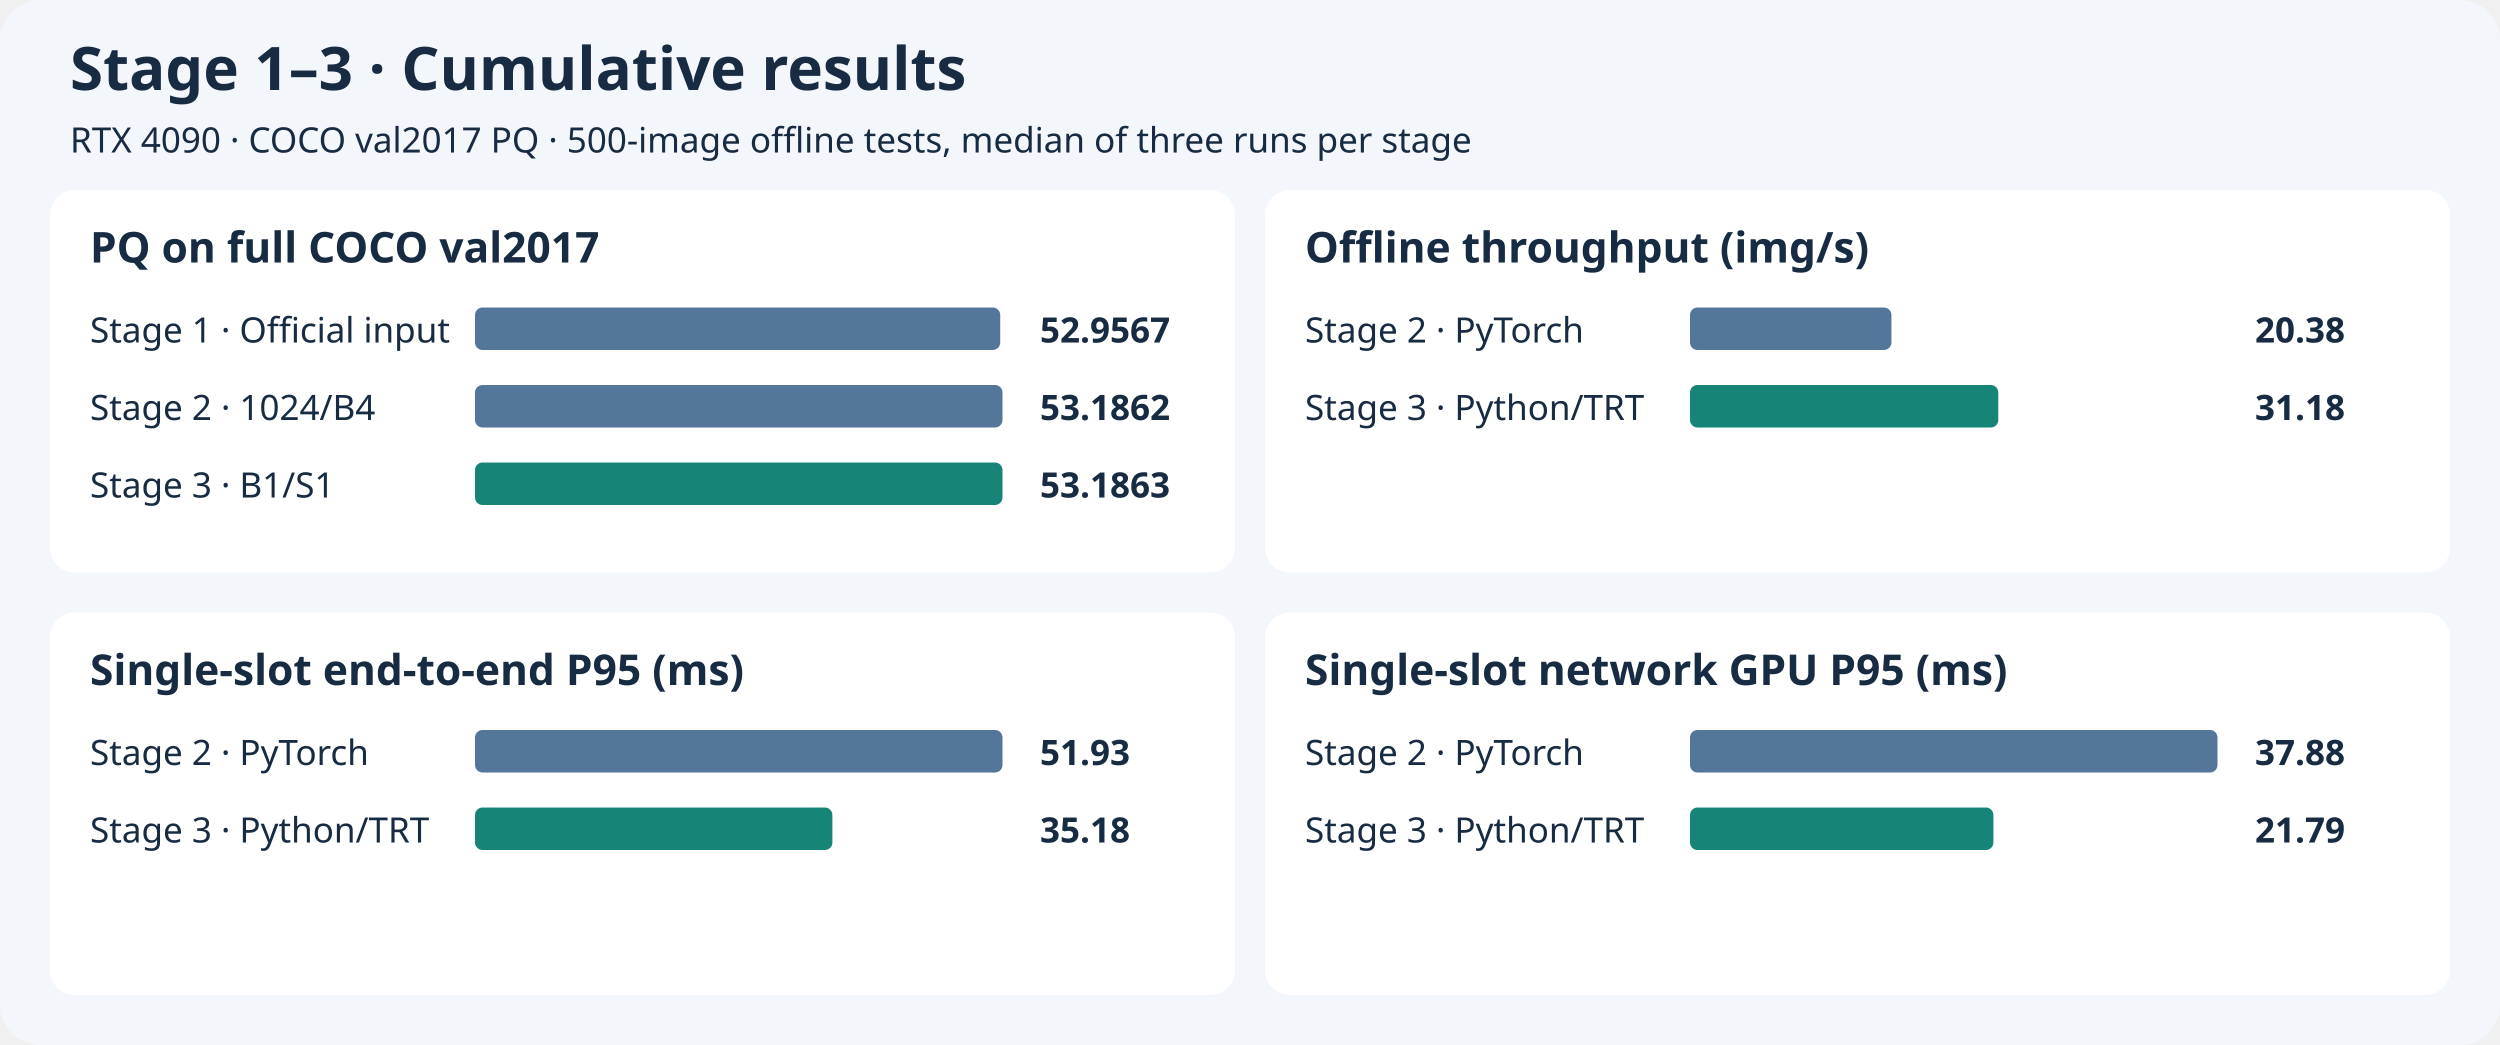
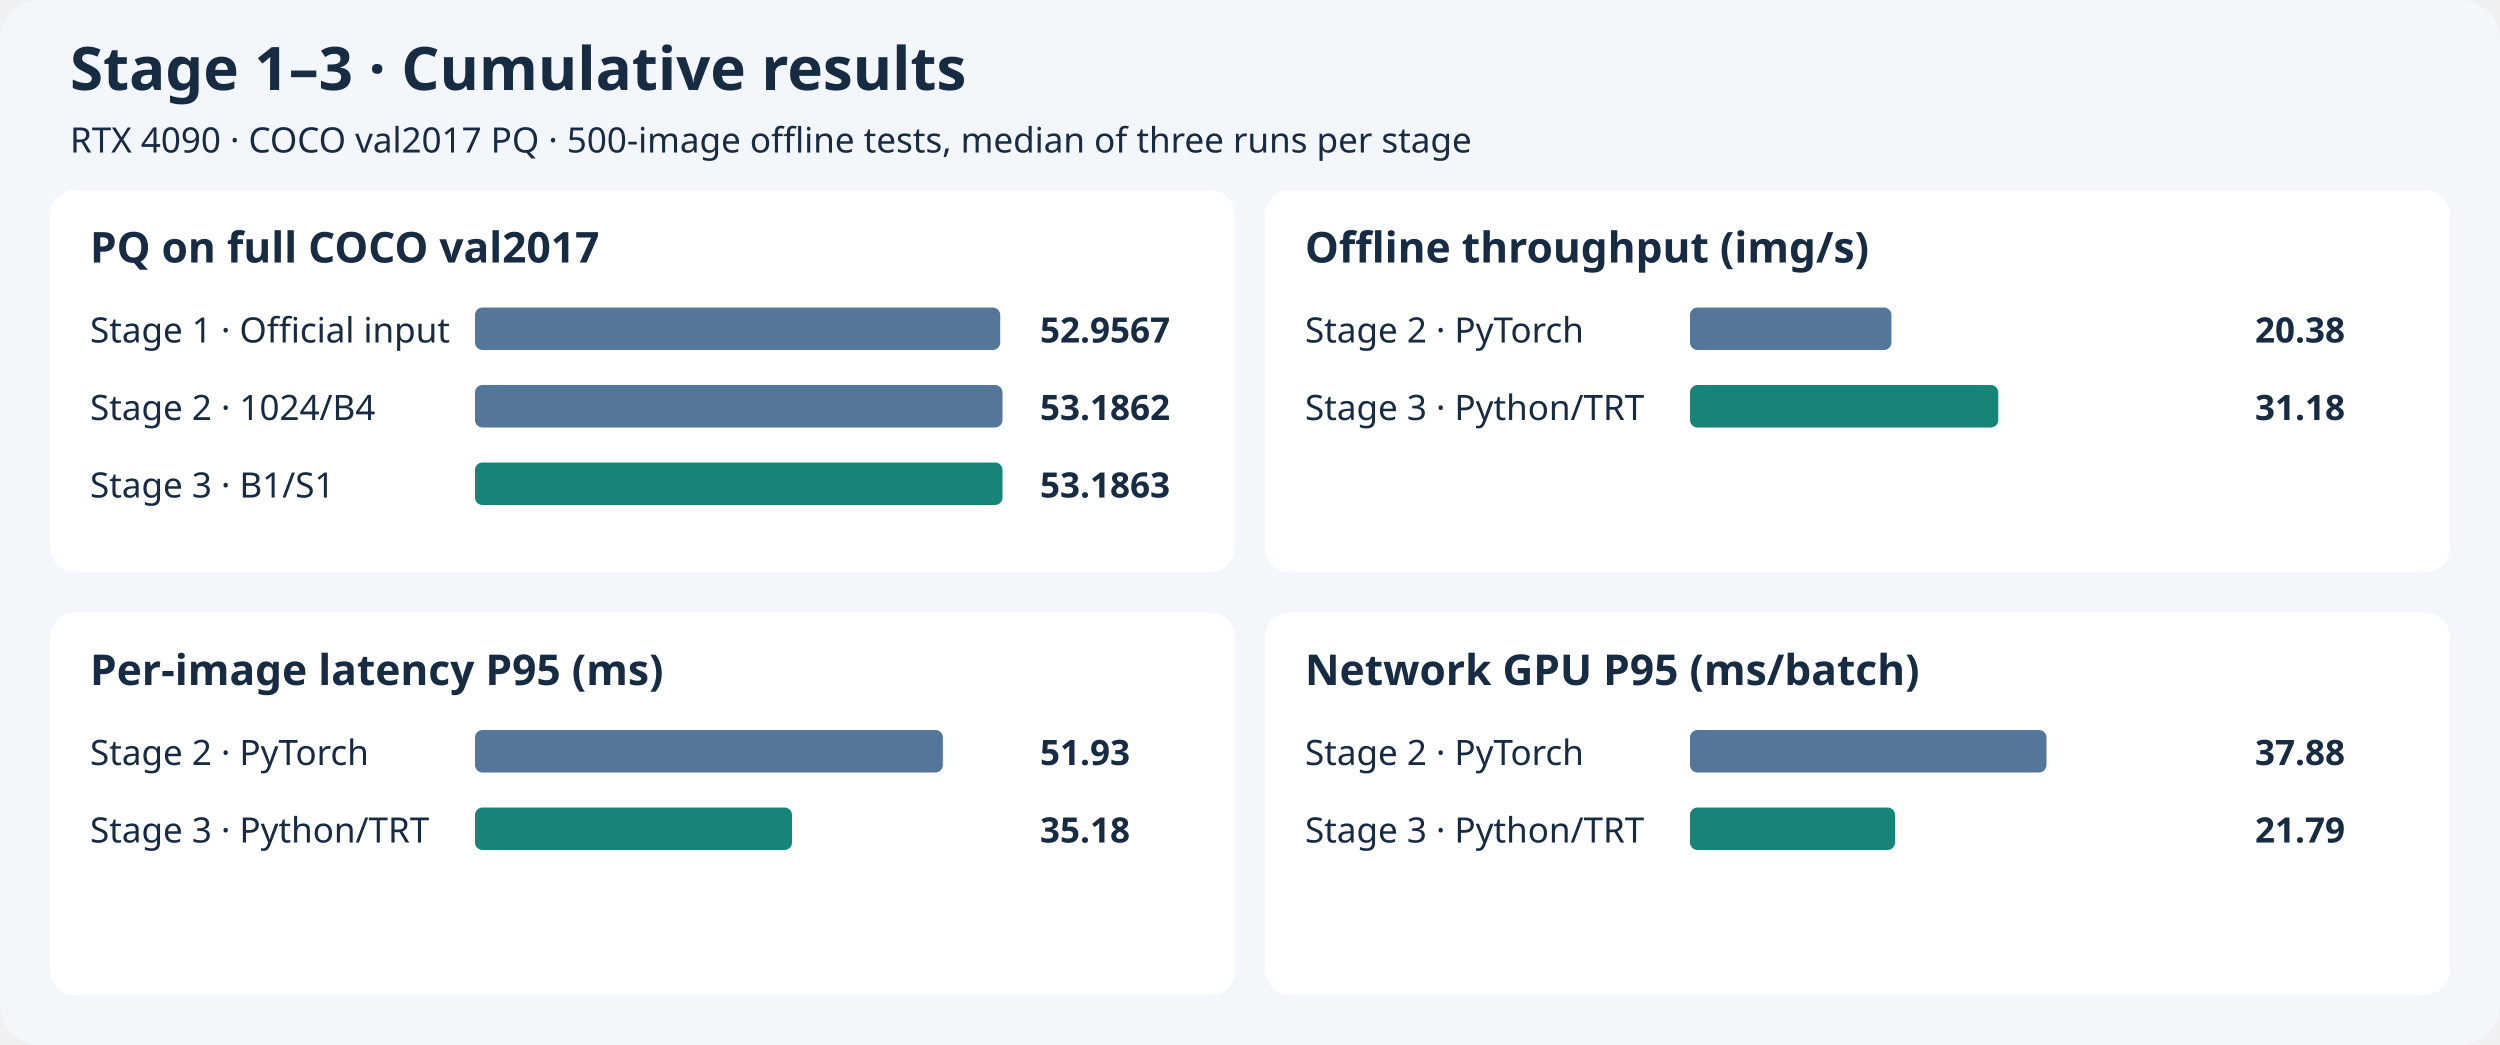
<svg xmlns="http://www.w3.org/2000/svg" width="1000" height="418" viewBox="0 0 1000 418" role="img" aria-labelledby="title">
  <rect width="1000" height="418" rx="16" fill="#f3f6fa" />
  <g font-family="system-ui, sans-serif" fill="#172b43">
    <text x="28" y="36" font-size="24" font-weight="700">Stage 1–3 · Cumulative results</text>
    <text x="28" y="61" font-size="14" font-weight="400">RTX 4090 · COCO val2017 PQ · 500-image offline tests, median of three runs per stage</text>
    <rect x="20" y="76" width="474" height="153" rx="10" fill="white" />
    <text x="36" y="105" font-size="17" font-weight="700">PQ on full COCO val2017</text>
    <text x="36" y="137" font-size="14" font-weight="400">Stage 1 · Official input</text>
    <rect x="190" y="123" width="210.09" height="17" rx="3" fill="#54769a" />
    <text x="416" y="137" font-size="14" font-weight="650">52.9567</text>
    <text x="36" y="168" font-size="14" font-weight="400">Stage 2 · 1024/B4</text>
    <rect x="190" y="154" width="211.00" height="17" rx="3" fill="#54769a" />
    <text x="416" y="168" font-size="14" font-weight="650">53.1862</text>
    <text x="36" y="199" font-size="14" font-weight="400">Stage 3 · B1/S1</text>
    <rect x="190" y="185" width="211.00" height="17" rx="3" fill="#168477" />
    <text x="416" y="199" font-size="14" font-weight="650">53.1863</text>
    <rect x="506" y="76" width="474" height="153" rx="10" fill="white" />
    <text x="522" y="105" font-size="17" font-weight="700">Offline throughput (img/s)</text>
    <text x="522" y="137" font-size="14" font-weight="400">Stage 2 · PyTorch</text>
    <rect x="676" y="123" width="80.57" height="17" rx="3" fill="#54769a" />
    <text x="902" y="137" font-size="14" font-weight="650">20.38</text>
    <text x="522" y="168" font-size="14" font-weight="400">Stage 3 · Python/TRT</text>
    <rect x="676" y="154" width="123.31" height="17" rx="3" fill="#168477" />
    <text x="902" y="168" font-size="14" font-weight="650">31.18</text>
    <rect x="20" y="245" width="474" height="153" rx="10" fill="white" />
-     <text x="36" y="274" font-size="17" font-weight="700">Single-slot end-to-end P95 (ms)</text>
+     <text x="36" y="274" font-size="17" font-weight="700">Per-image latency P95 (ms)</text>
    <text x="36" y="306" font-size="14" font-weight="400">Stage 2 · PyTorch</text>
-     <rect x="190" y="292" width="211.00" height="17" rx="3" fill="#54769a" />
+     <rect x="190" y="292" width="187.15" height="17" rx="3" fill="#54769a" />
    <text x="416" y="306" font-size="14" font-weight="650">51.93</text>
    <text x="36" y="337" font-size="14" font-weight="400">Stage 3 · Python/TRT</text>
-     <rect x="190" y="323" width="142.96" height="17" rx="3" fill="#168477" />
+     <rect x="190" y="323" width="126.80" height="17" rx="3" fill="#168477" />
    <text x="416" y="337" font-size="14" font-weight="650">35.18</text>
    <rect x="506" y="245" width="474" height="153" rx="10" fill="white" />
-     <text x="522" y="274" font-size="17" font-weight="700">Single-slot network GPU P95 (ms)</text>
+     <text x="522" y="274" font-size="17" font-weight="700">Network GPU P95 (ms/batch)</text>
    <text x="522" y="306" font-size="14" font-weight="400">Stage 2 · PyTorch</text>
-     <rect x="676" y="292" width="211.00" height="17" rx="3" fill="#54769a" />
+     <rect x="676" y="292" width="142.59" height="17" rx="3" fill="#54769a" />
    <text x="902" y="306" font-size="14" font-weight="650">37.88</text>
    <text x="522" y="337" font-size="14" font-weight="400">Stage 3 · Python/TRT</text>
-     <rect x="676" y="323" width="121.37" height="17" rx="3" fill="#168477" />
+     <rect x="676" y="323" width="82.01" height="17" rx="3" fill="#168477" />
    <text x="902" y="337" font-size="14" font-weight="650">21.79</text>
  </g>
</svg>
